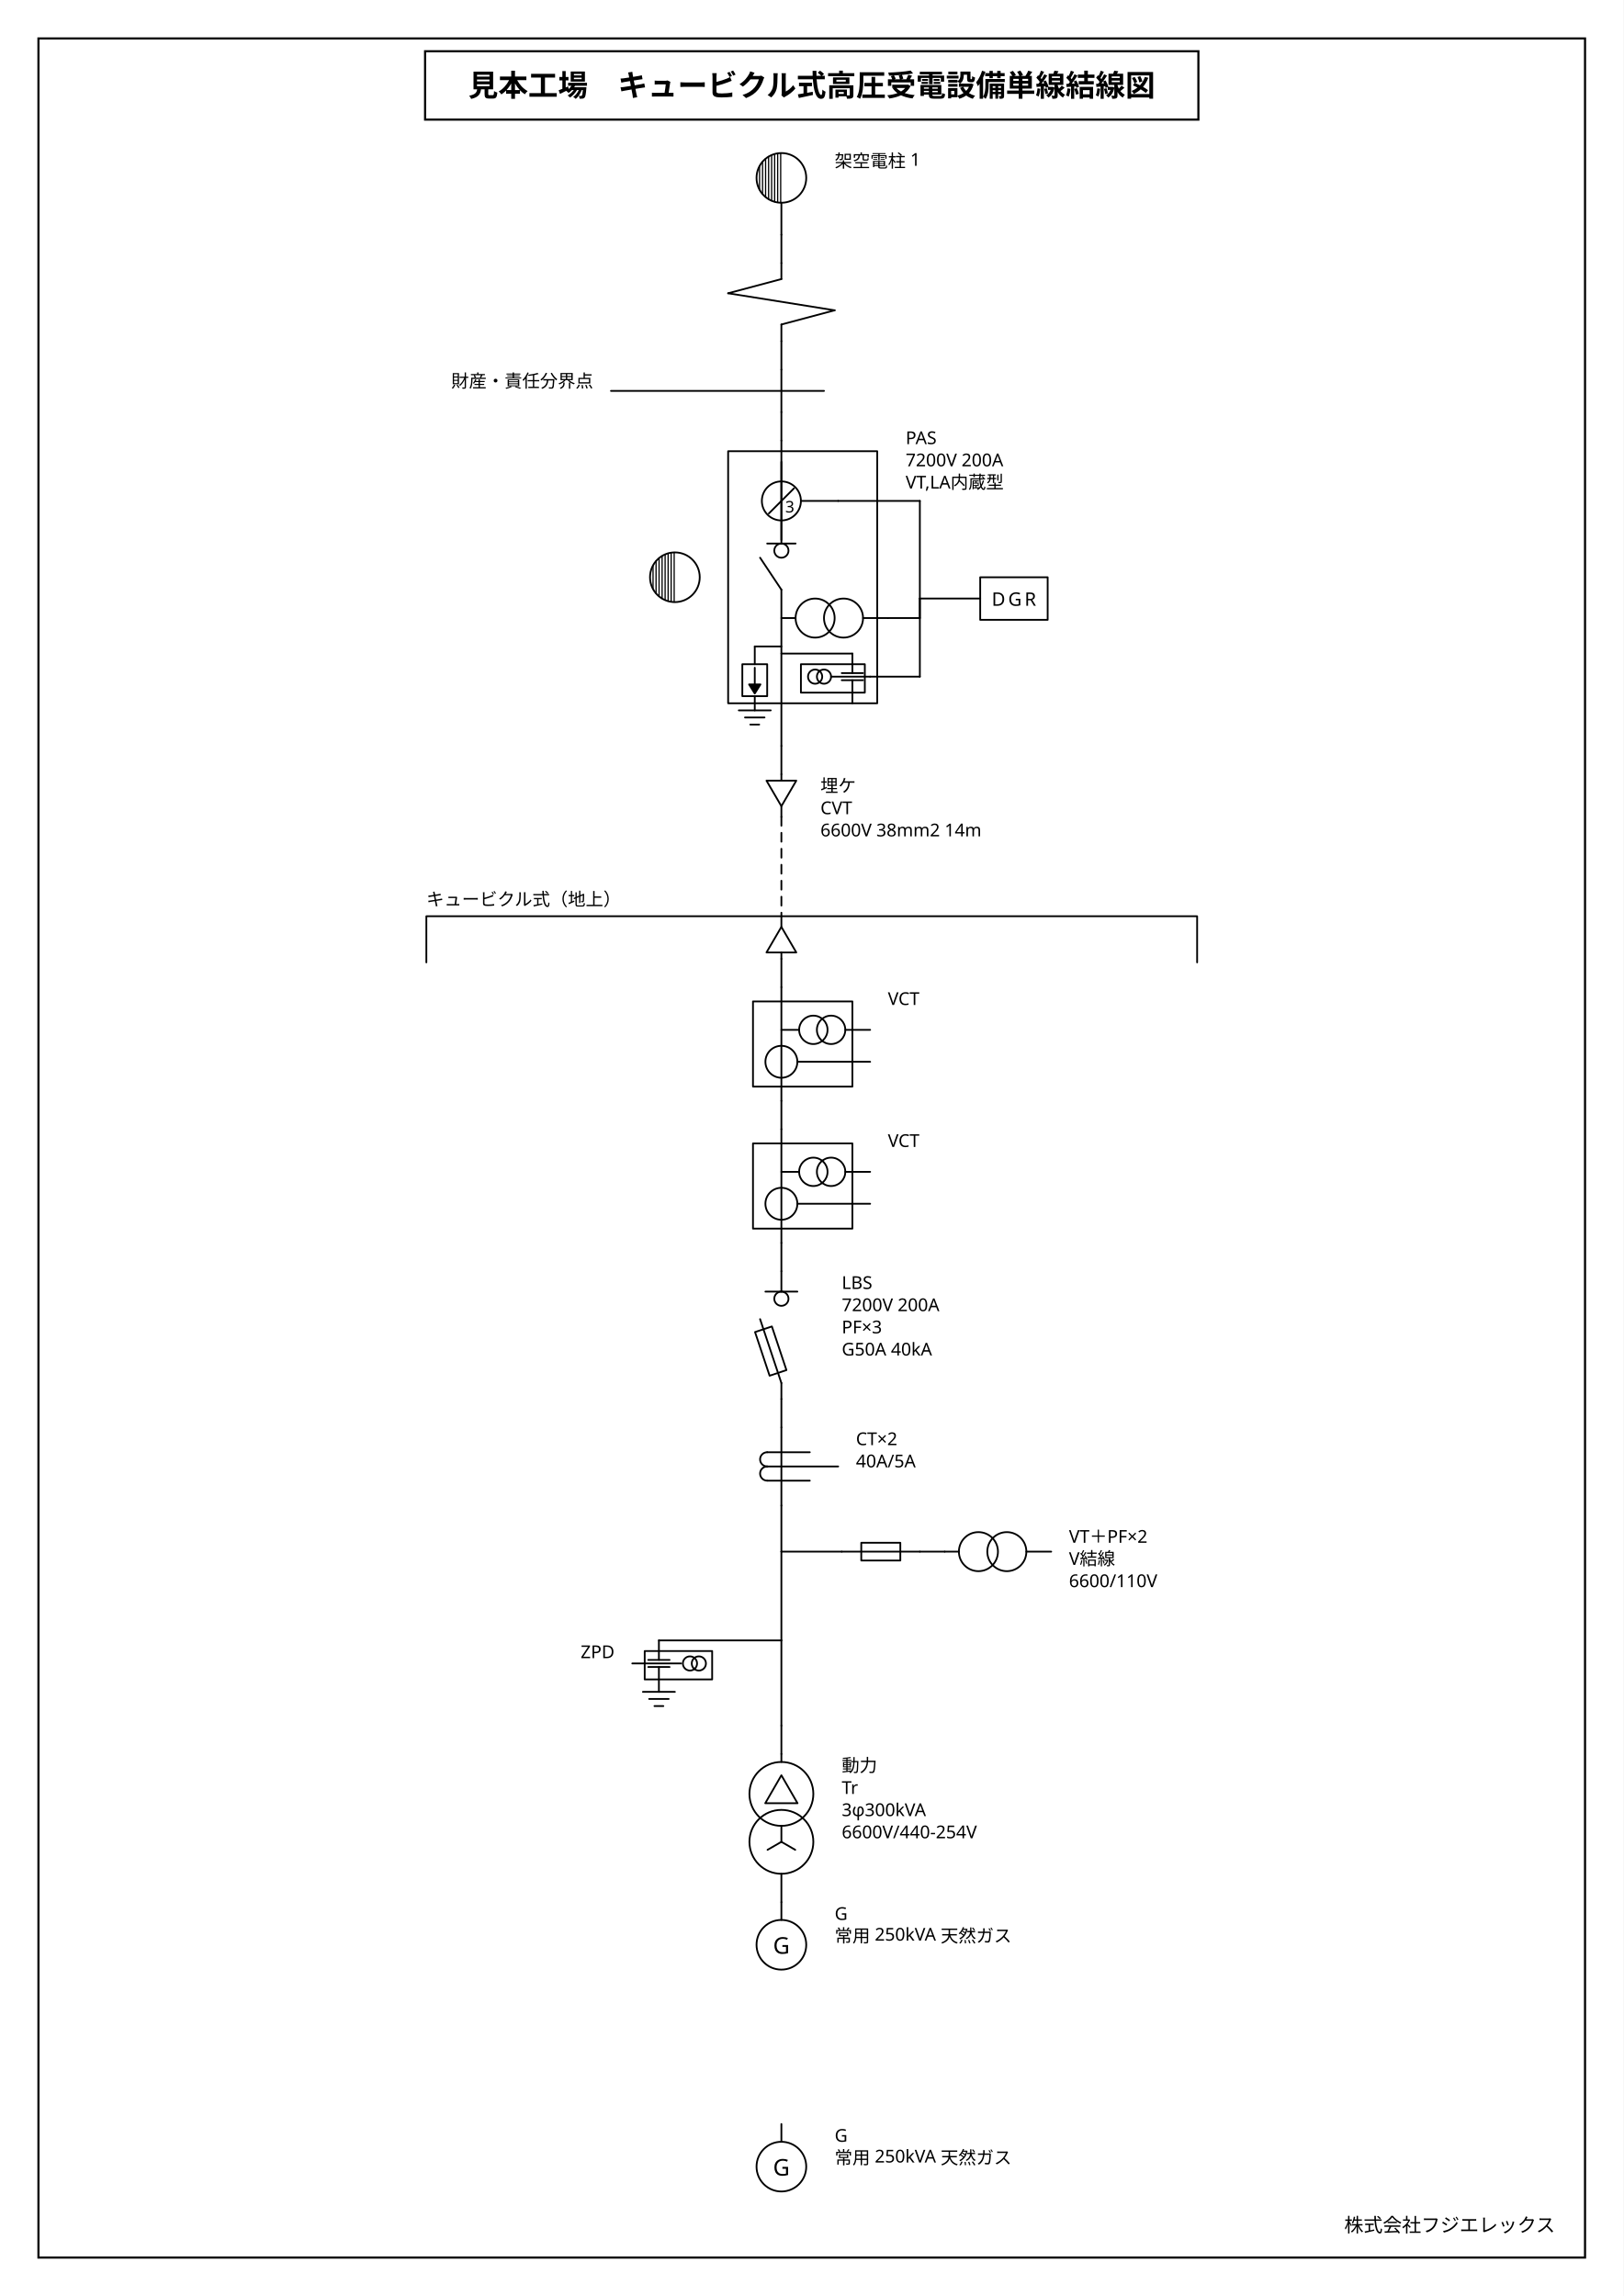
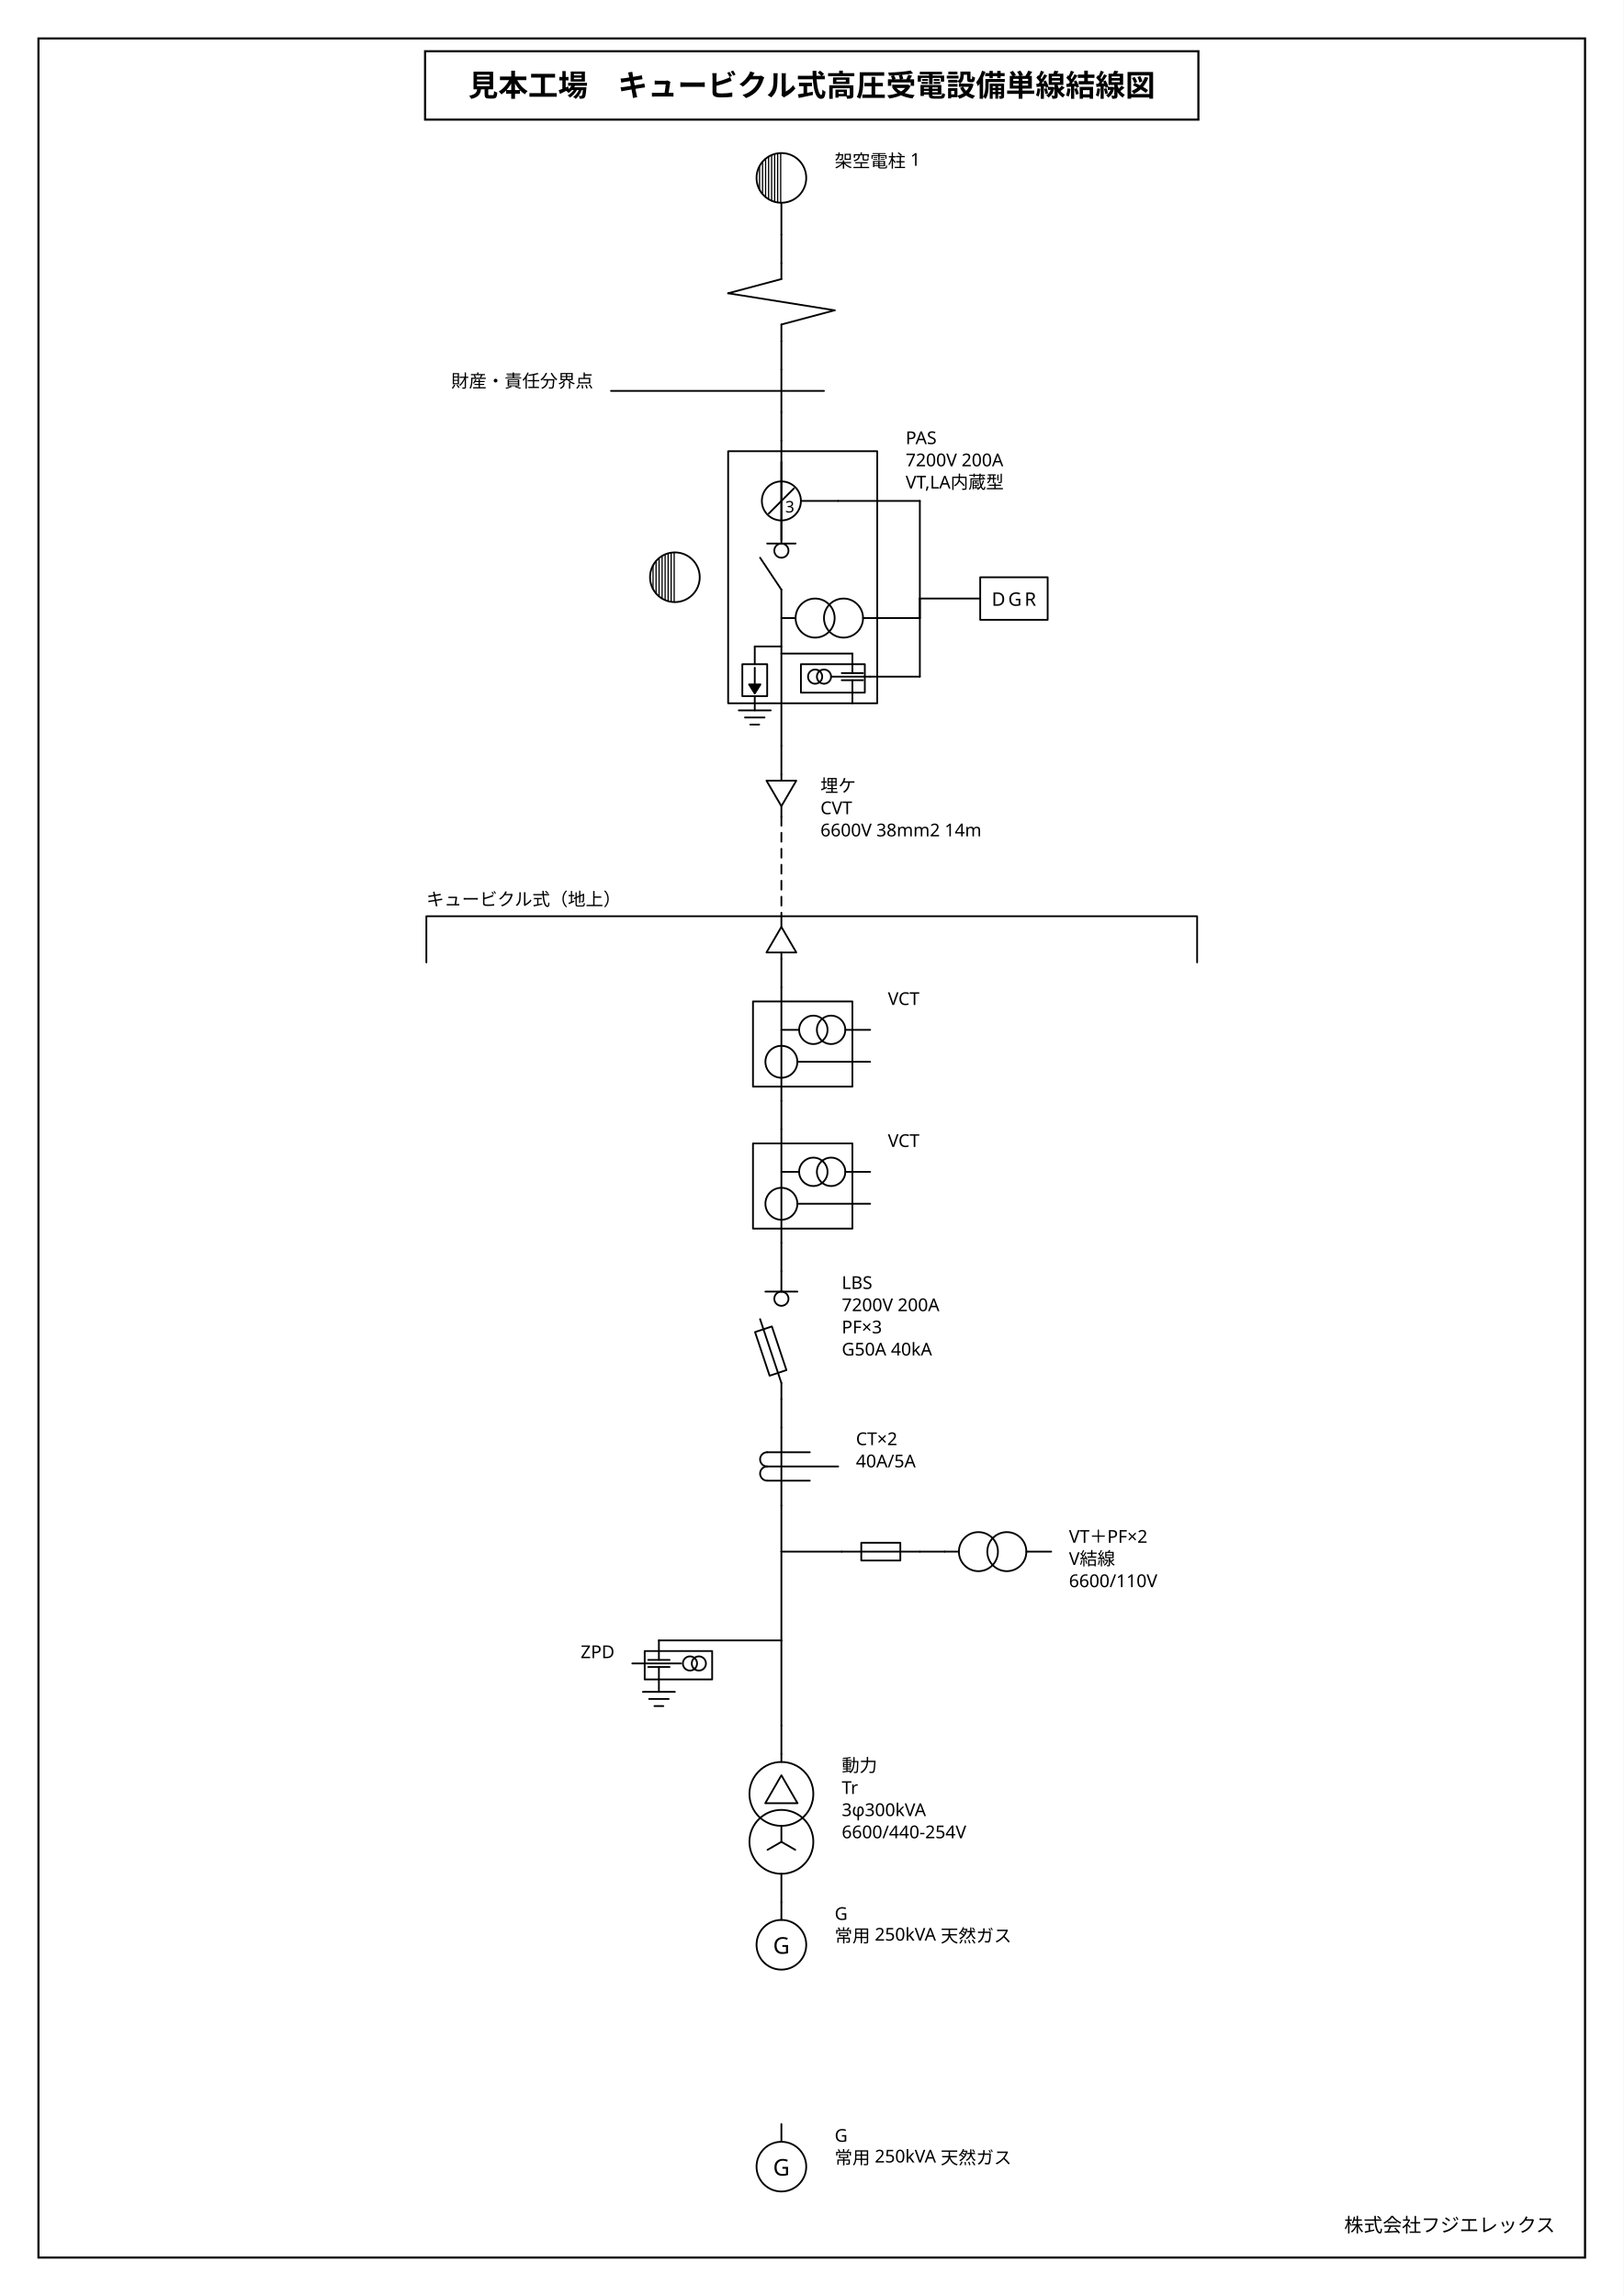
<svg xmlns="http://www.w3.org/2000/svg" viewBox="0 0 760 1075" width="760" height="1075">
  <rect x="0" y="0" width="760" height="1075" fill="#fff" />
  <g stroke="#000" fill="none">
    <rect x="18" y="18" width="724" height="1039" stroke-width="1" />
    <rect x="199" y="24" width="362" height="32" stroke-width="1" />
  </g>
  <text x="380" y="45" font-size="14" font-weight="700" text-anchor="middle" font-family="IPAGothic, 'IPAゴシック', 'Noto Sans JP', 'Hiragino Kaku Gothic ProN', 'Yu Gothic', sans-serif" fill="#000">見本工場　キュービクル式高圧受電設備単線結線図</text>
  <text x="728" y="1045" font-size="9" text-anchor="end" font-family="IPAGothic, 'IPAゴシック', 'Noto Sans JP', 'Hiragino Kaku Gothic ProN', 'Yu Gothic', sans-serif" fill="#000">株式会社フジエレックス</text>
  <g transform="translate(365.79 70) scale(0.831)">
    <g stroke="#000" fill="none" stroke-linecap="round" stroke-linejoin="round" color="#000">
      <path d="M -200 432 L 234.2 432 M -200 432 L -200 458 M 234.2 432 L 234.2 458" fill="none" stroke-width="1" />
      <text x="-200" y="426" font-size="10" font-family="IPAGothic, 'IPAゴシック', 'Noto Sans JP', 'Hiragino Kaku Gothic ProN', 'Yu Gothic', sans-serif" fill="currentColor" stroke="none">キュービクル式（地上）</text>
      <line x1="0" y1="48" x2="0" y2="64" stroke-width="1" />
      <line x1="0" y1="108" x2="0" y2="124" stroke-width="1" />
      <line x1="0" y1="148" x2="0" y2="164" stroke-width="1" />
      <line x1="0" y1="280" x2="-15" y2="280" stroke-width="1" />
      <line x1="0" y1="284" x2="40" y2="284" stroke-width="1" />
      <line x1="32" y1="198" x2="78" y2="198" stroke-width="1" />
      <line x1="78" y1="198" x2="78" y2="253" stroke-width="1" />
      <line x1="60" y1="264" x2="78" y2="264" stroke-width="1" />
      <line x1="78" y1="264" x2="78" y2="253" stroke-width="1" />
      <line x1="50" y1="297" x2="78" y2="297" stroke-width="1" />
      <line x1="78" y1="297" x2="78" y2="253" stroke-width="1" />
      <line x1="78" y1="253" x2="112" y2="253" stroke-width="1" />
      <line x1="0" y1="336" x2="0" y2="352" stroke-width="1" />
      <line x1="0" y1="376" x2="0" y2="432" stroke-width="1" stroke-dasharray="5 4" />
      <line x1="0" y1="456" x2="0" y2="472" stroke-width="1" />
      <line x1="0" y1="536" x2="0" y2="552" stroke-width="1" />
      <line x1="0" y1="616" x2="0" y2="632" stroke-width="1" />
      <line x1="0" y1="704" x2="0" y2="720" stroke-width="1" />
      <line x1="0" y1="764" x2="0" y2="790" stroke-width="1" />
      <line x1="0" y1="790" x2="34" y2="790" stroke-width="1" />
      <line x1="78" y1="790" x2="92" y2="790" stroke-width="1" />
      <line x1="0" y1="790" x2="0" y2="840" stroke-width="1" />
      <line x1="0" y1="840" x2="-69" y2="840" stroke-width="1" />
      <line x1="0" y1="840" x2="0" y2="888" stroke-width="1" />
      <line x1="0" y1="888" x2="0" y2="904" stroke-width="1" />
      <line x1="0" y1="971.5" x2="0" y2="987.5" stroke-width="1" />
      <g transform="translate(-16 0)">
        <circle cx="16" cy="16" r="14" fill="none" stroke-width="1" />
        <line x1="3.7" y1="9.313" x2="3.7" y2="22.687" stroke-width="0.7" />
        <line x1="5.4" y1="6.855" x2="5.4" y2="25.145" stroke-width="0.7" />
        <line x1="7.1" y1="5.193" x2="7.1" y2="26.807" stroke-width="0.7" />
        <line x1="8.8" y1="3.993" x2="8.8" y2="28.007" stroke-width="0.7" />
        <line x1="10.5" y1="3.126" x2="10.5" y2="28.874" stroke-width="0.7" />
        <line x1="12.2" y1="2.526" x2="12.2" y2="29.474" stroke-width="0.7" />
        <line x1="13.9" y1="2.158" x2="13.9" y2="29.842" stroke-width="0.7" />
        <line x1="15.6" y1="2.006" x2="15.6" y2="29.994" stroke-width="0.7" />
        <line x1="16" y1="30" x2="16" y2="48" stroke-width="1" />
      </g>
      <text x="30" y="10" font-size="10" text-anchor="start" font-family="IPAGothic, 'IPAゴシック', 'Noto Sans JP', 'Hiragino Kaku Gothic ProN', 'Yu Gothic', sans-serif" fill="currentColor" stroke="none">
        <tspan x="30" dy="0">架空電柱 1</tspan>
      </text>
      <g transform="translate(-30 64)">
        <line x1="30" y1="0" x2="30" y2="9" stroke-width="1" />
        <line x1="30" y1="9" x2="0" y2="17" stroke-width="1" />
        <line x1="0" y1="17" x2="60" y2="26.6" stroke-width="1" />
        <line x1="60" y1="26.6" x2="30" y2="34.6" stroke-width="1" />
        <line x1="30" y1="34.6" x2="30" y2="44" stroke-width="1" />
      </g>
      <g transform="translate(-96 124)">
        <line x1="96" y1="0" x2="96" y2="24" stroke-width="1" />
        <line x1="0" y1="12" x2="120" y2="12" stroke-width="1" />
      </g>
      <text x="-106" y="134" font-size="10" text-anchor="end" font-family="IPAGothic, 'IPAゴシック', 'Noto Sans JP', 'Hiragino Kaku Gothic ProN', 'Yu Gothic', sans-serif" fill="currentColor" stroke="none">
        <tspan x="-106" dy="0">財産・責任分界点</tspan>
      </text>
      <g transform="translate(-36 164)">
        <line x1="36" y1="0" x2="36" y2="6" stroke-width="1" />
        <rect x="6" y="6" width="84" height="142" fill="none" stroke-width="1" />
        <line x1="36" y1="6" x2="36" y2="58" stroke-width="1" />
        <line x1="28" y1="58" x2="44" y2="58" stroke-width="1" />
        <circle cx="36" cy="62" r="4" fill="none" stroke-width="1" />
        <line x1="36" y1="84" x2="24" y2="66" stroke-width="1" />
        <line x1="36" y1="84" x2="36" y2="172" stroke-width="1" />
      </g>
      <text x="70" y="166" font-size="10" text-anchor="start" font-family="IPAGothic, 'IPAゴシック', 'Noto Sans JP', 'Hiragino Kaku Gothic ProN', 'Yu Gothic', sans-serif" fill="currentColor" stroke="none">
        <tspan x="70" dy="0">PAS</tspan>
        <tspan x="70" dy="12.5">7200V 200A</tspan>
        <tspan x="70" dy="12.5">VT,LA内蔵型</tspan>
      </text>
      <g transform="translate(-76 225)">
        <circle cx="16" cy="16" r="14" fill="none" stroke-width="1" />
        <line x1="3.7" y1="9.313" x2="3.7" y2="22.687" stroke-width="0.7" />
        <line x1="5.4" y1="6.855" x2="5.4" y2="25.145" stroke-width="0.7" />
        <line x1="7.1" y1="5.193" x2="7.1" y2="26.807" stroke-width="0.7" />
        <line x1="8.8" y1="3.993" x2="8.8" y2="28.007" stroke-width="0.7" />
        <line x1="10.5" y1="3.126" x2="10.5" y2="28.874" stroke-width="0.7" />
        <line x1="12.2" y1="2.526" x2="12.2" y2="29.474" stroke-width="0.7" />
        <line x1="13.9" y1="2.158" x2="13.9" y2="29.842" stroke-width="0.7" />
        <line x1="15.6" y1="2.006" x2="15.6" y2="29.994" stroke-width="0.7" />
      </g>
      <g transform="translate(-20 176)">
        <line x1="20" y1="0" x2="20" y2="44" stroke-width="1" />
        <circle cx="20" cy="22" r="11" fill="none" stroke-width="1" />
        <line x1="12.929" y1="29.071" x2="27.071" y2="14.929" stroke-width="1" />
        <text x="24.75" y="25" font-size="9" text-anchor="middle" dominant-baseline="central" font-family="IPAGothic, 'IPAゴシック', 'Noto Sans JP', 'Hiragino Kaku Gothic ProN', 'Yu Gothic', sans-serif" fill="currentColor" stroke="none">3</text>
        <line x1="31" y1="22" x2="52" y2="22" stroke-width="1" />
      </g>
      <g transform="translate(0 249)">
        <line x1="0" y1="15" x2="8" y2="15" stroke-width="1" />
        <circle cx="19" cy="15" r="11" fill="none" stroke-width="1" />
        <circle cx="35" cy="15" r="11" fill="none" stroke-width="1" />
        <line x1="46" y1="15" x2="60" y2="15" stroke-width="1" />
      </g>
      <g transform="translate(-35 280)">
        <line x1="20" y1="0" x2="20" y2="10" stroke-width="1" />
        <rect x="13" y="10" width="14" height="18" fill="none" stroke-width="1" />
        <line x1="20" y1="12" x2="20" y2="23" stroke-width="1" />
        <polygon points="16.8,21.38 20,26.5 23.2,21.38" fill="currentColor" stroke-width="1" />
        <line x1="20" y1="28" x2="20" y2="36" stroke-width="1" />
        <line x1="11" y1="36" x2="29" y2="36" stroke-width="1" />
        <line x1="14.5" y1="40" x2="25.5" y2="40" stroke-width="1" />
        <line x1="17.5" y1="44" x2="22.5" y2="44" stroke-width="1" />
      </g>
      <g transform="translate(10 284)">
        <line x1="30" y1="0" x2="30" y2="11" stroke-width="1" />
        <rect x="1" y="6" width="36" height="16" fill="none" stroke-width="1" />
        <line x1="24" y1="11" x2="36" y2="11" stroke-width="1" />
        <line x1="24" y1="15" x2="36" y2="15" stroke-width="1" />
        <line x1="30" y1="15" x2="30" y2="28" stroke-width="1" />
        <line x1="18" y1="13" x2="40" y2="13" stroke-width="1" />
        <circle cx="9" cy="13" r="4" fill="none" stroke-width="1" />
        <circle cx="14" cy="13" r="4" fill="none" stroke-width="1" />
      </g>
      <g transform="translate(112 241)">
        <rect x="0" y="0" width="38" height="24" fill="none" stroke-width="1" />
        <text x="19" y="12" font-size="10.5" text-anchor="middle" dominant-baseline="central" font-family="IPAGothic, 'IPAゴシック', 'Noto Sans JP', 'Hiragino Kaku Gothic ProN', 'Yu Gothic', sans-serif" letter-spacing="1.6" fill="currentColor" stroke="none">DGR</text>
      </g>
      <g transform="translate(-12 352)">
        <line x1="12" y1="0" x2="12" y2="3.6" stroke-width="1" />
        <polygon points="3.6,3.6 20.4,3.6 12,18" fill="none" stroke-width="1" />
        <line x1="12" y1="18" x2="12" y2="24" stroke-width="1" />
      </g>
      <text x="22" y="362" font-size="10" text-anchor="start" font-family="IPAGothic, 'IPAゴシック', 'Noto Sans JP', 'Hiragino Kaku Gothic ProN', 'Yu Gothic', sans-serif" fill="currentColor" stroke="none">
        <tspan x="22" dy="0">埋ケ</tspan>
        <tspan x="22" dy="12.5">CVT</tspan>
        <tspan x="22" dy="12.5">6600V 38mm2 14m</tspan>
      </text>
      <g transform="translate(-12 432) rotate(180 12 12)">
        <line x1="12" y1="0" x2="12" y2="3.6" stroke-width="1" />
        <polygon points="3.6,3.6 20.4,3.6 12,18" fill="none" stroke-width="1" />
        <line x1="12" y1="18" x2="12" y2="24" stroke-width="1" />
      </g>
      <g transform="translate(-22 472)">
        <line x1="22" y1="0" x2="22" y2="64" stroke-width="1" />
        <rect x="6" y="8" width="56" height="48" fill="none" stroke-width="1" />
        <line x1="22" y1="24" x2="32" y2="24" stroke-width="1" />
        <circle cx="40" cy="24" r="8" fill="none" stroke-width="1" />
        <circle cx="50" cy="24" r="8" fill="none" stroke-width="1" />
        <line x1="58" y1="24" x2="72" y2="24" stroke-width="1" />
        <circle cx="22" cy="42" r="9" fill="none" stroke-width="1" />
        <line x1="31" y1="42" x2="72" y2="42" stroke-width="1" />
      </g>
      <text x="60" y="482" font-size="10" text-anchor="start" font-family="IPAGothic, 'IPAゴシック', 'Noto Sans JP', 'Hiragino Kaku Gothic ProN', 'Yu Gothic', sans-serif" fill="currentColor" stroke="none">
        <tspan x="60" dy="0">VCT</tspan>
      </text>
      <g transform="translate(-22 552)">
        <line x1="22" y1="0" x2="22" y2="64" stroke-width="1" />
        <rect x="6" y="8" width="56" height="48" fill="none" stroke-width="1" />
        <line x1="22" y1="24" x2="32" y2="24" stroke-width="1" />
        <circle cx="40" cy="24" r="8" fill="none" stroke-width="1" />
        <circle cx="50" cy="24" r="8" fill="none" stroke-width="1" />
        <line x1="58" y1="24" x2="72" y2="24" stroke-width="1" />
        <circle cx="22" cy="42" r="9" fill="none" stroke-width="1" />
        <line x1="31" y1="42" x2="72" y2="42" stroke-width="1" />
      </g>
      <text x="60" y="562" font-size="10" text-anchor="start" font-family="IPAGothic, 'IPAゴシック', 'Noto Sans JP', 'Hiragino Kaku Gothic ProN', 'Yu Gothic', sans-serif" fill="currentColor" stroke="none">
        <tspan x="60" dy="0">VCT</tspan>
      </text>
      <g transform="translate(-24 632)">
        <line x1="24" y1="0" x2="24" y2="11.5" stroke-width="1" />
        <line x1="15" y1="11.5" x2="33" y2="11.5" stroke-width="1" />
        <circle cx="24" cy="15.5" r="4" fill="none" stroke-width="1" />
        <line x1="24" y1="63" x2="12" y2="27" stroke-width="1" />
        <polygon points="26.843,55.719 18.643,31.119 9.157,34.281 17.357,58.881" fill="none" stroke-width="1" />
        <line x1="24" y1="63" x2="24" y2="72" stroke-width="1" />
      </g>
      <text x="34" y="642" font-size="10" text-anchor="start" font-family="IPAGothic, 'IPAゴシック', 'Noto Sans JP', 'Hiragino Kaku Gothic ProN', 'Yu Gothic', sans-serif" fill="currentColor" stroke="none">
        <tspan x="34" dy="0">LBS</tspan>
        <tspan x="34" dy="12.5">7200V 200A</tspan>
        <tspan x="34" dy="12.5">PF×3</tspan>
        <tspan x="34" dy="12.5">G50A 40kA</tspan>
      </text>
      <g transform="translate(-24 720)">
        <line x1="24" y1="0" x2="24" y2="44" stroke-width="1" />
        <line x1="16" y1="14" x2="40" y2="14" stroke-width="1" />
        <line x1="16" y1="30" x2="40" y2="30" stroke-width="1" />
        <line x1="16" y1="22" x2="56" y2="22" stroke-width="1" />
        <path d="M 16 14 A 4 4 0 0 0 16 22" fill="none" stroke-width="1" />
        <path d="M 16 22 A 4 4 0 0 0 16 30" fill="none" stroke-width="1" />
      </g>
      <text x="42" y="730" font-size="10" text-anchor="start" font-family="IPAGothic, 'IPAゴシック', 'Noto Sans JP', 'Hiragino Kaku Gothic ProN', 'Yu Gothic', sans-serif" fill="currentColor" stroke="none">
        <tspan x="42" dy="0">CT×2</tspan>
        <tspan x="42" dy="12.5">40A/5A</tspan>
      </text>
      <g transform="translate(36 768) rotate(-90 20 22)">
        <line x1="20" y1="0" x2="20" y2="44" stroke-width="1" />
        <rect x="15" y="11" width="10" height="22" fill="none" stroke-width="1" />
      </g>
      <g transform="translate(92 775)">
        <line x1="0" y1="15" x2="8" y2="15" stroke-width="1" />
        <circle cx="19" cy="15" r="11" fill="none" stroke-width="1" />
        <circle cx="35" cy="15" r="11" fill="none" stroke-width="1" />
        <line x1="46" y1="15" x2="60" y2="15" stroke-width="1" />
      </g>
      <text x="162" y="785" font-size="10" text-anchor="start" font-family="IPAGothic, 'IPAゴシック', 'Noto Sans JP', 'Hiragino Kaku Gothic ProN', 'Yu Gothic', sans-serif" fill="currentColor" stroke="none">
        <tspan x="162" dy="0">VT＋PF×2</tspan>
        <tspan x="162" dy="12.5">V結線</tspan>
        <tspan x="162" dy="12.5">6600/110V</tspan>
      </text>
      <g transform="translate(-84 840)">
        <line x1="15" y1="0" x2="15" y2="11" stroke-width="1" />
        <rect x="7" y="6" width="38" height="16" fill="none" stroke-width="1" />
        <line x1="9" y1="11" x2="21" y2="11" stroke-width="1" />
        <line x1="9" y1="15" x2="21" y2="15" stroke-width="1" />
        <line x1="15" y1="15" x2="15" y2="29" stroke-width="1" />
        <line x1="6" y1="29" x2="24" y2="29" stroke-width="1" />
        <line x1="9.5" y1="33" x2="20.5" y2="33" stroke-width="1" />
        <line x1="12.5" y1="37" x2="17.5" y2="37" stroke-width="1" />
        <line x1="0" y1="13" x2="27.5" y2="13" stroke-width="1" />
        <circle cx="32.5" cy="13" r="4" fill="none" stroke-width="1" />
        <circle cx="37.5" cy="13" r="4" fill="none" stroke-width="1" />
      </g>
      <text x="-94" y="850" font-size="10" text-anchor="end" font-family="IPAGothic, 'IPAゴシック', 'Noto Sans JP', 'Hiragino Kaku Gothic ProN', 'Yu Gothic', sans-serif" fill="currentColor" stroke="none">
        <tspan x="-94" dy="0">ZPD</tspan>
      </text>
      <g transform="translate(-24 904)">
        <line x1="24" y1="0" x2="24" y2="4.5" stroke-width="1" />
        <circle cx="24" cy="22.5" r="18" fill="none" stroke-width="1" />
        <circle cx="24" cy="49.5" r="18" fill="none" stroke-width="1" />
        <polygon points="24,12 33.093,27.75 14.907,27.75" fill="none" stroke-width="1" />
        <line x1="24" y1="49.5" x2="24" y2="40.5" stroke-width="1" />
        <line x1="24" y1="49.5" x2="31.794" y2="54" stroke-width="1" />
        <line x1="24" y1="49.5" x2="16.206" y2="54" stroke-width="1" />
      </g>
      <text x="34" y="914" font-size="10" text-anchor="start" font-family="IPAGothic, 'IPAゴシック', 'Noto Sans JP', 'Hiragino Kaku Gothic ProN', 'Yu Gothic', sans-serif" fill="currentColor" stroke="none">
        <tspan x="34" dy="0">動力</tspan>
        <tspan x="34" dy="12.5">Tr</tspan>
        <tspan x="34" dy="12.5">3φ300kVA</tspan>
-         <tspan x="34" dy="12.5">6600V/440-254V</tspan>
+         <tspan x="34" dy="12.5">6600/440-254V</tspan>
      </text>
      <g transform="translate(-20 987.5)">
        <line x1="20" y1="0" x2="20" y2="10" stroke-width="1" />
        <circle cx="20" cy="24" r="14" fill="none" stroke-width="1" />
        <text x="20" y="24" font-size="13" text-anchor="middle" dominant-baseline="central" font-family="IPAGothic, 'IPAゴシック', 'Noto Sans JP', 'Hiragino Kaku Gothic ProN', 'Yu Gothic', sans-serif" fill="currentColor" stroke="none">G</text>
      </g>
      <text x="30" y="997.5" font-size="10" text-anchor="start" font-family="IPAGothic, 'IPAゴシック', 'Noto Sans JP', 'Hiragino Kaku Gothic ProN', 'Yu Gothic', sans-serif" fill="currentColor" stroke="none">
        <tspan x="30" dy="0">G</tspan>
        <tspan x="30" dy="12.5">常用 250kVA 天然ガス</tspan>
      </text>
      <g transform="translate(-20 1112.5)">
        <line x1="20" y1="0" x2="20" y2="10" stroke-width="1" />
        <circle cx="20" cy="24" r="14" fill="none" stroke-width="1" />
        <text x="20" y="24" font-size="13" text-anchor="middle" dominant-baseline="central" font-family="IPAGothic, 'IPAゴシック', 'Noto Sans JP', 'Hiragino Kaku Gothic ProN', 'Yu Gothic', sans-serif" fill="currentColor" stroke="none">G</text>
      </g>
      <text x="30" y="1122.5" font-size="10" text-anchor="start" font-family="IPAGothic, 'IPAゴシック', 'Noto Sans JP', 'Hiragino Kaku Gothic ProN', 'Yu Gothic', sans-serif" fill="currentColor" stroke="none">
        <tspan x="30" dy="0">G</tspan>
        <tspan x="30" dy="12.5">常用 250kVA 天然ガス</tspan>
      </text>
    </g>
  </g>
</svg>
